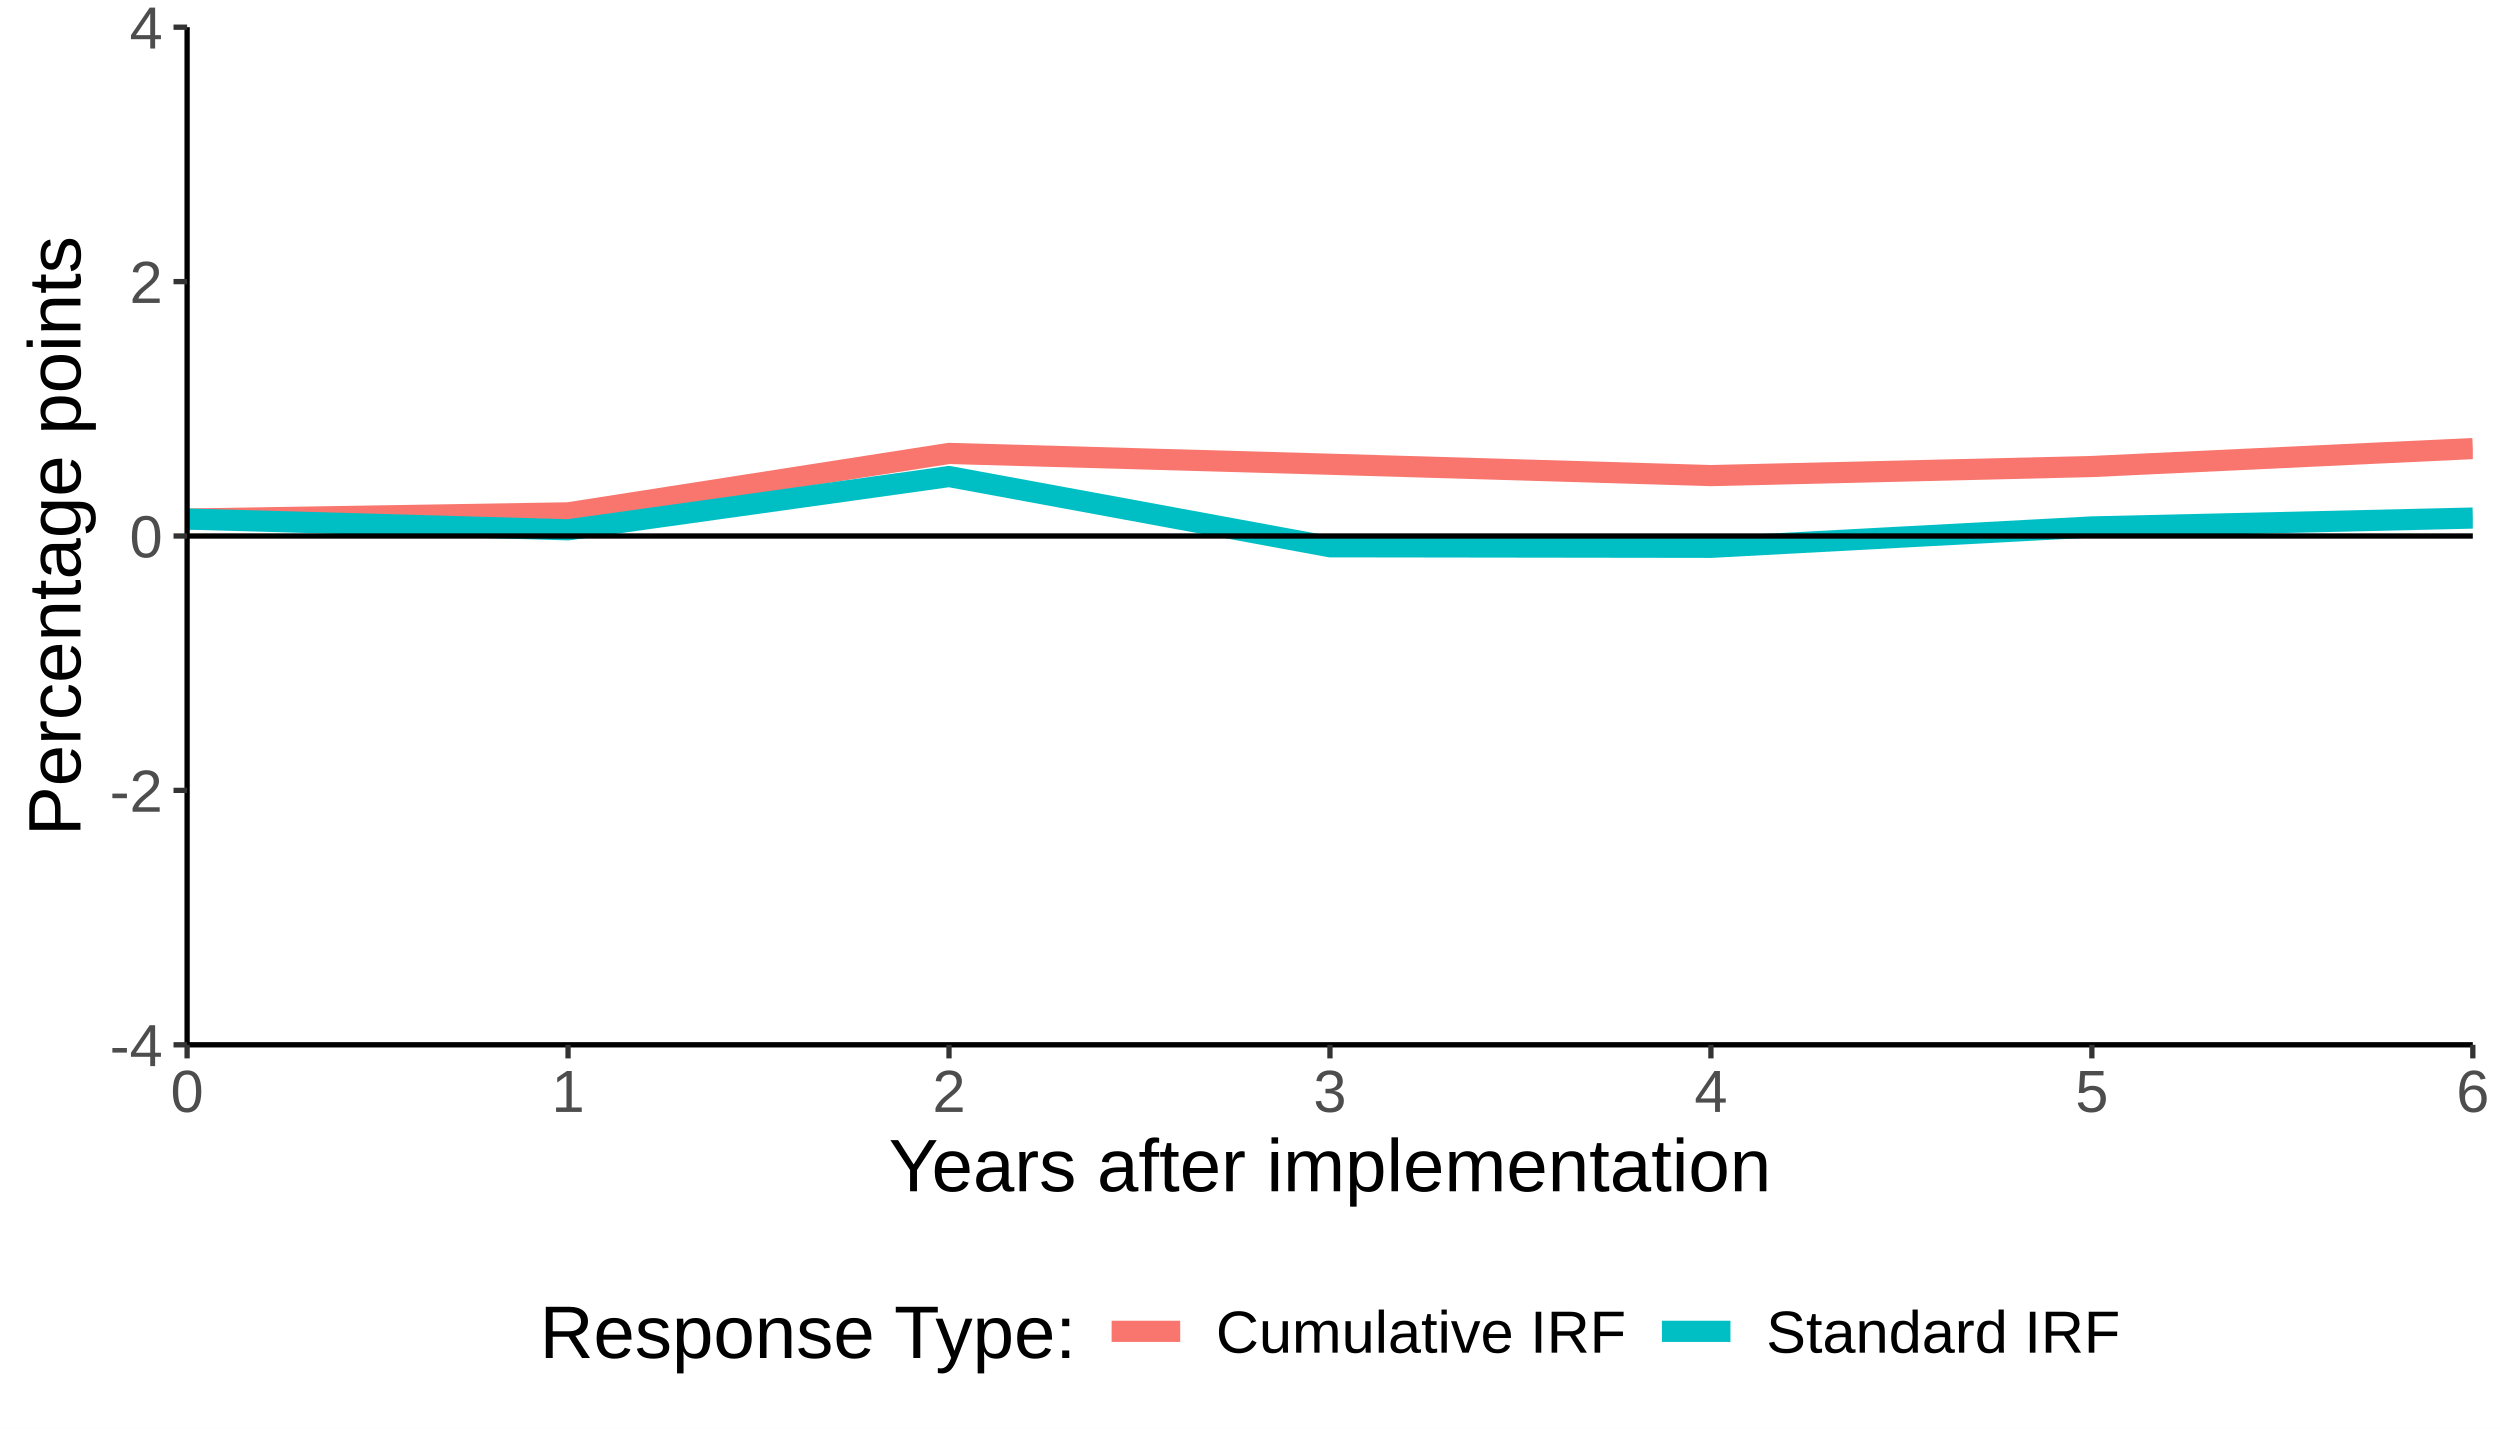
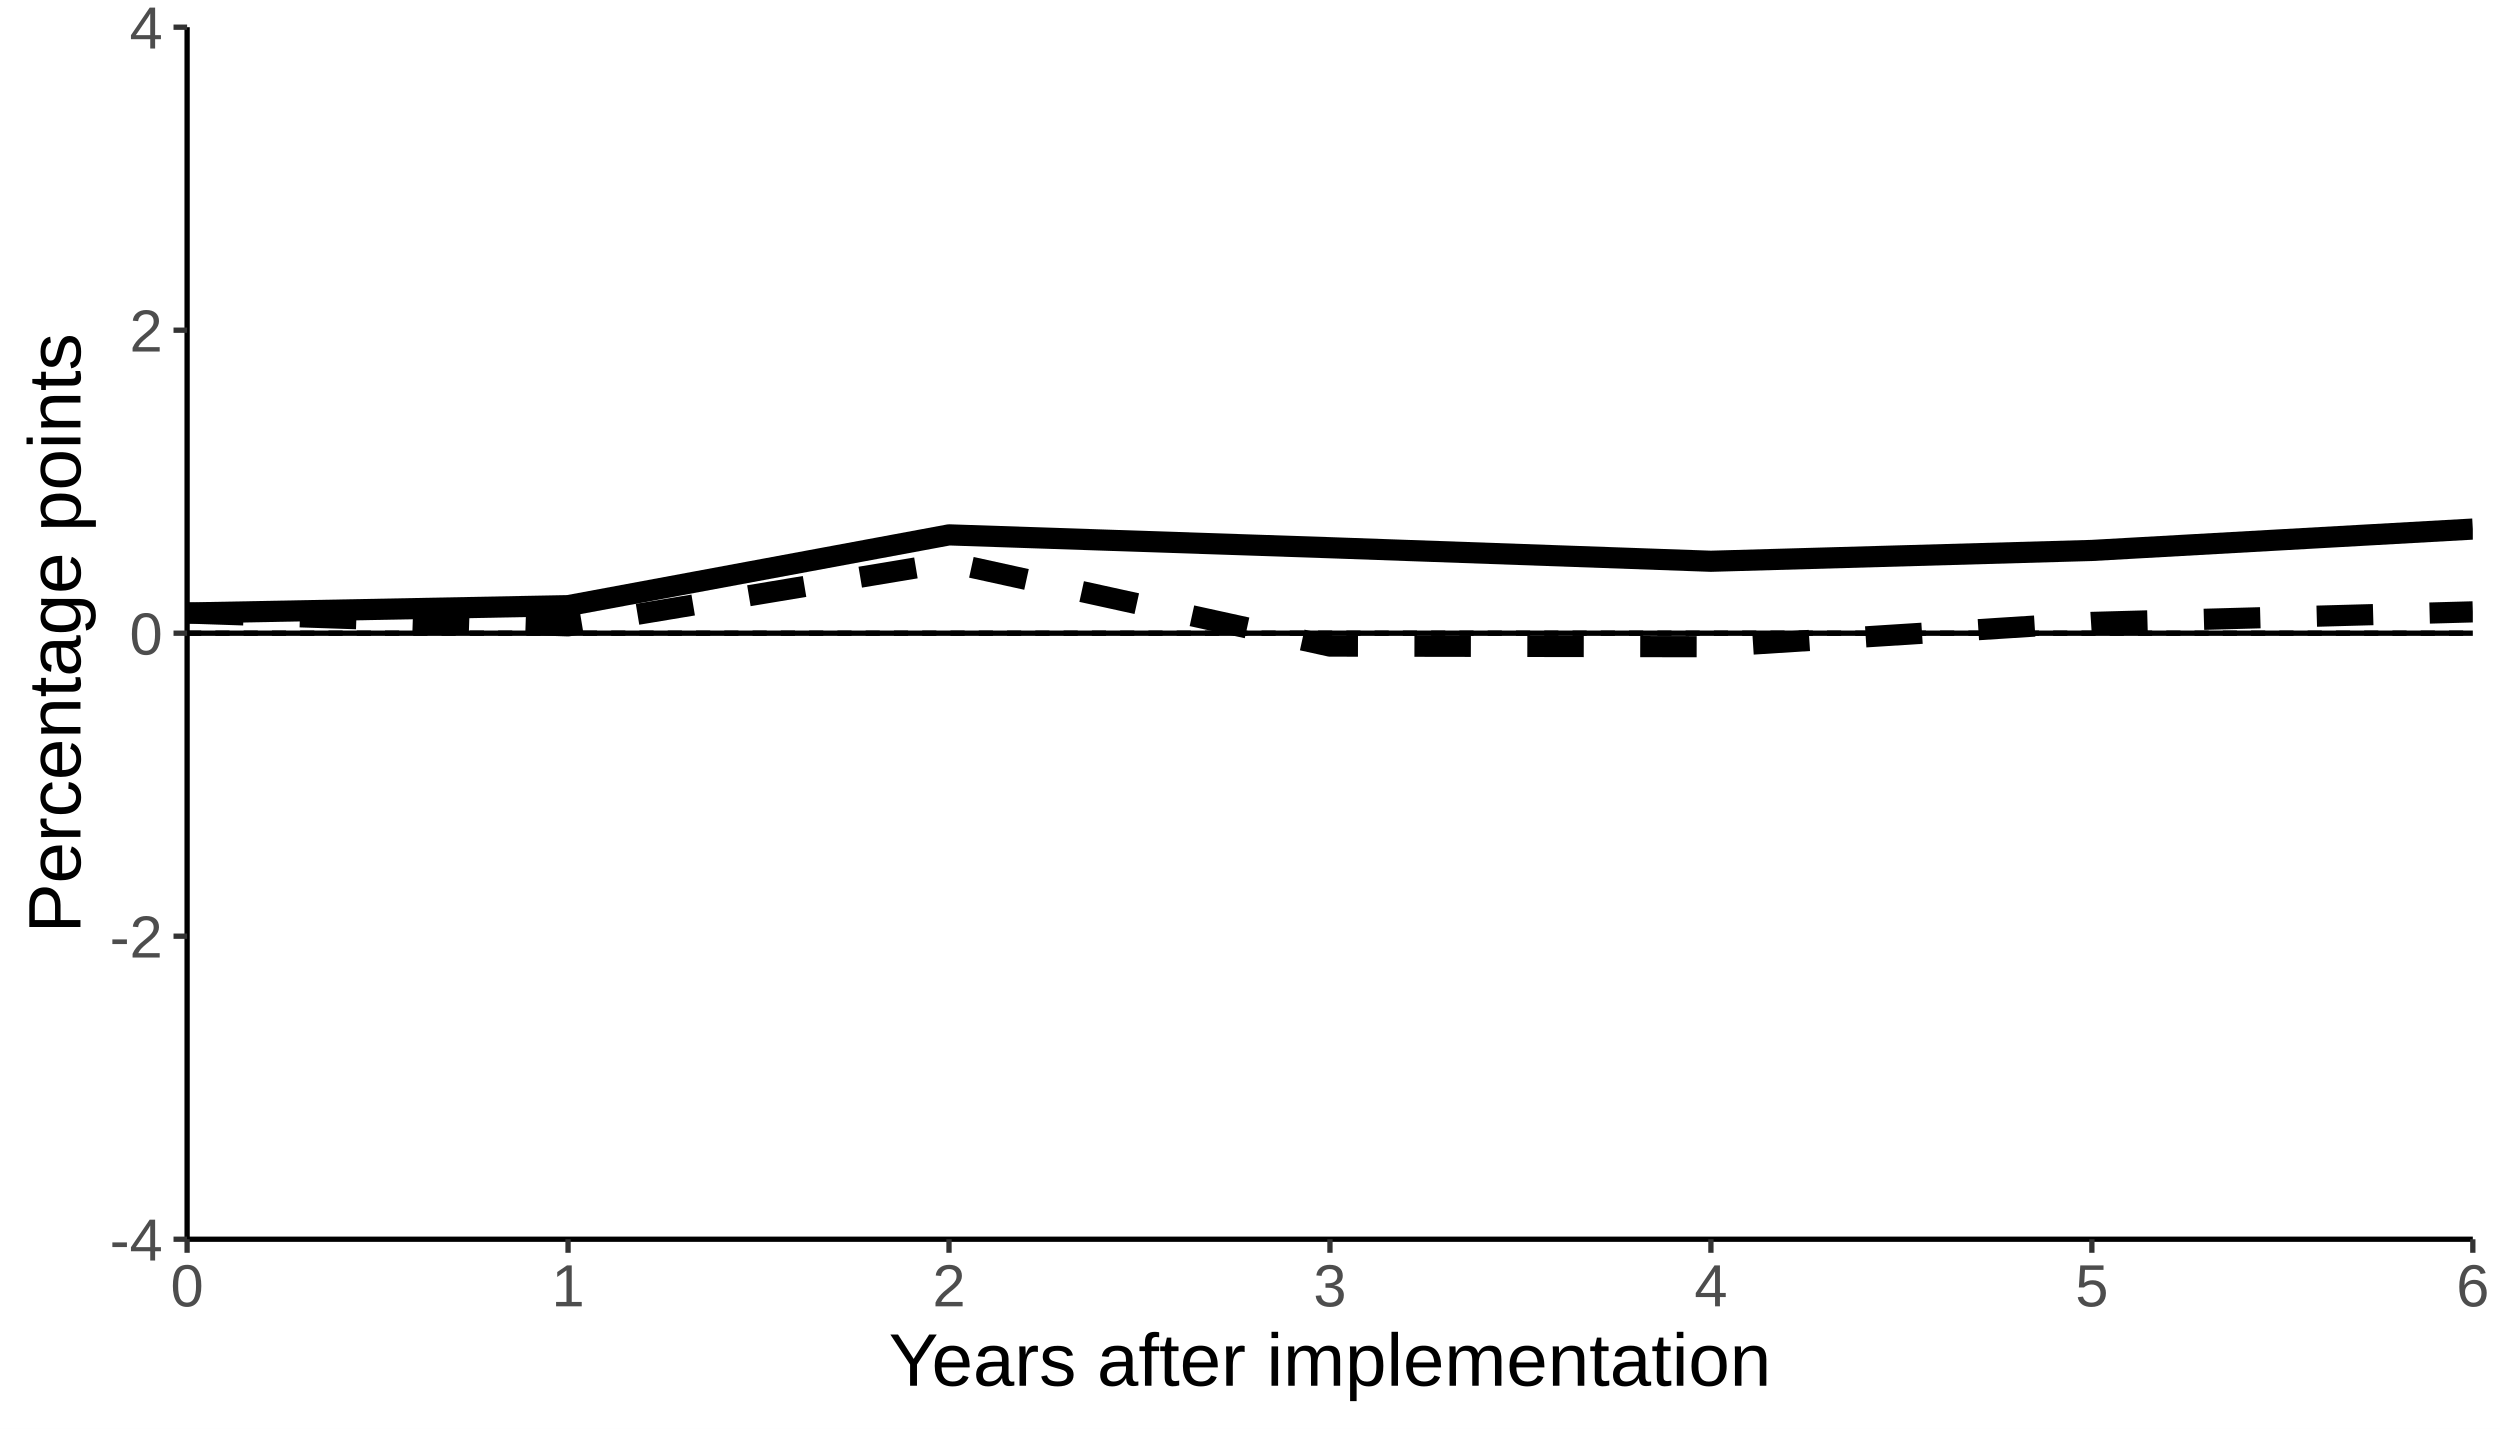
<svg xmlns="http://www.w3.org/2000/svg" class="svglite" width="504.00pt" height="288.00pt" viewBox="0 0 504.00 288.00">
  <defs>
    <style type="text/css">
    .svglite line, .svglite polyline, .svglite polygon, .svglite path, .svglite rect, .svglite circle {
      fill: none;
      stroke: #000000;
      stroke-linecap: round;
      stroke-linejoin: round;
      stroke-miterlimit: 10.00;
    }
    .svglite text {
      white-space: pre;
    }
  </style>
  </defs>
  <rect width="100%" height="100%" style="stroke: none; fill: #FFFFFF;" />
  <defs>
    <clipPath id="cpMC4wMHw1MDQuMDB8MC4wMHwyODguMDA=">
      <rect x="0.00" y="0.00" width="504.00" height="288.00" />
    </clipPath>
  </defs>
  <g clip-path="url(#cpMC4wMHw1MDQuMDB8MC4wMHwyODguMDA=)">
    <rect x="0.00" y="0.00" width="504.00" height="288.00" style="stroke-width: 1.07; stroke: #FFFFFF; fill: #FFFFFF;" />
  </g>
  <defs>
-     <clipPath id="cpMzcuNzJ8NDk4LjUyfDUuNDh8MjEwLjYz">
-       <rect x="37.72" y="5.48" width="460.80" height="205.15" />
+     <clipPath id="cpMzcuNzJ8NDk4LjUyfDUuNDh8MjQ5Ljgz">
+       <rect x="37.72" y="5.48" width="460.80" height="244.35" />
    </clipPath>
  </defs>
-   <g clip-path="url(#cpMzcuNzJ8NDk4LjUyfDUuNDh8MjEwLjYz)">
-     <rect x="37.72" y="5.48" width="460.80" height="205.15" style="stroke-width: 1.07; stroke: none; fill: #FFFFFF;" />
-     <polyline points="37.72,104.64 114.52,103.39 191.32,91.41 268.12,93.59 344.92,95.88 421.72,94.05 498.52,90.43 " style="stroke-width: 4.27; stroke: #F8766D; stroke-linecap: butt;" />
-     <polyline points="37.72,104.64 114.52,106.81 191.32,96.07 268.12,110.23 344.92,110.34 421.72,106.23 498.52,104.44 " style="stroke-width: 4.27; stroke: #00BFC4; stroke-linecap: butt;" />
-     <polyline points="37.72,108.06 37.72,108.06 114.52,108.06 114.52,108.06 191.32,108.06 191.32,108.06 268.12,108.06 268.12,108.06 344.92,108.06 344.92,108.06 421.72,108.06 421.72,108.06 498.52,108.06 498.52,108.06 " style="stroke-width: 1.07; stroke-linecap: butt;" />
+   <g clip-path="url(#cpMzcuNzJ8NDk4LjUyfDUuNDh8MjQ5Ljgz)">
+     <rect x="37.72" y="5.48" width="460.80" height="244.35" style="stroke-width: 1.07; stroke: none; fill: #FFFFFF;" />
+     <polyline points="37.72,123.58 114.52,122.10 191.32,107.83 268.12,110.42 344.92,113.15 421.72,110.97 498.52,106.66 " style="stroke-width: 4.27; stroke-linecap: butt;" />
+     <polyline points="37.72,123.58 114.52,126.17 191.32,113.38 268.12,130.25 344.92,130.38 421.72,125.48 498.52,123.35 " style="stroke-width: 4.27; stroke-dasharray: 11.38,11.38; stroke-linecap: butt;" />
+     <polyline points="37.72,127.65 114.52,127.65 191.32,127.65 268.12,127.65 344.92,127.65 421.72,127.65 498.52,127.65 " style="stroke-width: 1.07; stroke-linecap: butt;" />
+     <polyline points="37.72,127.65 114.52,127.65 191.32,127.65 268.12,127.65 344.92,127.65 421.72,127.65 498.52,127.65 " style="stroke-width: 1.07; stroke-dasharray: 2.85,2.85; stroke-linecap: butt;" />
  </g>
  <g clip-path="url(#cpMC4wMHw1MDQuMDB8MC4wMHwyODguMDA=)">
-     <polyline points="37.72,210.63 37.72,5.48 " style="stroke-width: 1.07; stroke-linecap: butt;" />
-     <text x="32.79" y="214.93" text-anchor="end" style="font-size: 12.00px;fill: #4D4D4D; font-family: &quot;Arial&quot;;" textLength="10.67px" lengthAdjust="spacingAndGlyphs">-4</text>
-     <text x="32.79" y="163.64" text-anchor="end" style="font-size: 12.00px;fill: #4D4D4D; font-family: &quot;Arial&quot;;" textLength="10.67px" lengthAdjust="spacingAndGlyphs">-2</text>
-     <text x="32.79" y="112.35" text-anchor="end" style="font-size: 12.00px;fill: #4D4D4D; font-family: &quot;Arial&quot;;" textLength="6.67px" lengthAdjust="spacingAndGlyphs">0</text>
-     <text x="32.79" y="61.07" text-anchor="end" style="font-size: 12.00px;fill: #4D4D4D; font-family: &quot;Arial&quot;;" textLength="6.67px" lengthAdjust="spacingAndGlyphs">2</text>
+     <polyline points="37.72,249.83 37.72,5.48 " style="stroke-width: 1.07; stroke-linecap: butt;" />
+     <text x="32.79" y="254.13" text-anchor="end" style="font-size: 12.00px;fill: #4D4D4D; font-family: &quot;Arial&quot;;" textLength="10.67px" lengthAdjust="spacingAndGlyphs">-4</text>
+     <text x="32.79" y="193.04" text-anchor="end" style="font-size: 12.00px;fill: #4D4D4D; font-family: &quot;Arial&quot;;" textLength="10.67px" lengthAdjust="spacingAndGlyphs">-2</text>
+     <text x="32.79" y="131.95" text-anchor="end" style="font-size: 12.00px;fill: #4D4D4D; font-family: &quot;Arial&quot;;" textLength="6.67px" lengthAdjust="spacingAndGlyphs">0</text>
+     <text x="32.79" y="70.87" text-anchor="end" style="font-size: 12.00px;fill: #4D4D4D; font-family: &quot;Arial&quot;;" textLength="6.67px" lengthAdjust="spacingAndGlyphs">2</text>
    <text x="32.79" y="9.78" text-anchor="end" style="font-size: 12.00px;fill: #4D4D4D; font-family: &quot;Arial&quot;;" textLength="6.67px" lengthAdjust="spacingAndGlyphs">4</text>
-     <polyline points="34.98,210.63 37.72,210.63 " style="stroke-width: 1.07; stroke: #333333; stroke-linecap: butt;" />
-     <polyline points="34.98,159.34 37.72,159.34 " style="stroke-width: 1.07; stroke: #333333; stroke-linecap: butt;" />
-     <polyline points="34.98,108.06 37.72,108.06 " style="stroke-width: 1.07; stroke: #333333; stroke-linecap: butt;" />
-     <polyline points="34.98,56.77 37.72,56.77 " style="stroke-width: 1.07; stroke: #333333; stroke-linecap: butt;" />
+     <polyline points="34.98,249.83 37.72,249.83 " style="stroke-width: 1.07; stroke: #333333; stroke-linecap: butt;" />
+     <polyline points="34.98,188.74 37.72,188.74 " style="stroke-width: 1.07; stroke: #333333; stroke-linecap: butt;" />
+     <polyline points="34.98,127.65 37.72,127.65 " style="stroke-width: 1.07; stroke: #333333; stroke-linecap: butt;" />
+     <polyline points="34.98,66.57 37.72,66.57 " style="stroke-width: 1.07; stroke: #333333; stroke-linecap: butt;" />
    <polyline points="34.98,5.48 37.72,5.48 " style="stroke-width: 1.07; stroke: #333333; stroke-linecap: butt;" />
-     <polyline points="37.72,210.63 498.52,210.63 " style="stroke-width: 1.07; stroke-linecap: butt;" />
-     <polyline points="37.72,213.37 37.72,210.63 " style="stroke-width: 1.07; stroke: #333333; stroke-linecap: butt;" />
-     <polyline points="114.52,213.37 114.52,210.63 " style="stroke-width: 1.07; stroke: #333333; stroke-linecap: butt;" />
-     <polyline points="191.32,213.37 191.32,210.63 " style="stroke-width: 1.07; stroke: #333333; stroke-linecap: butt;" />
-     <polyline points="268.12,213.37 268.12,210.63 " style="stroke-width: 1.07; stroke: #333333; stroke-linecap: butt;" />
-     <polyline points="344.92,213.37 344.92,210.63 " style="stroke-width: 1.07; stroke: #333333; stroke-linecap: butt;" />
-     <polyline points="421.72,213.37 421.72,210.63 " style="stroke-width: 1.07; stroke: #333333; stroke-linecap: butt;" />
-     <polyline points="498.52,213.37 498.52,210.63 " style="stroke-width: 1.07; stroke: #333333; stroke-linecap: butt;" />
-     <text x="37.72" y="224.16" text-anchor="middle" style="font-size: 12.00px;fill: #4D4D4D; font-family: &quot;Arial&quot;;" textLength="6.67px" lengthAdjust="spacingAndGlyphs">0</text>
-     <text x="114.52" y="224.16" text-anchor="middle" style="font-size: 12.00px;fill: #4D4D4D; font-family: &quot;Arial&quot;;" textLength="6.67px" lengthAdjust="spacingAndGlyphs">1</text>
-     <text x="191.32" y="224.16" text-anchor="middle" style="font-size: 12.00px;fill: #4D4D4D; font-family: &quot;Arial&quot;;" textLength="6.67px" lengthAdjust="spacingAndGlyphs">2</text>
-     <text x="268.12" y="224.16" text-anchor="middle" style="font-size: 12.00px;fill: #4D4D4D; font-family: &quot;Arial&quot;;" textLength="6.67px" lengthAdjust="spacingAndGlyphs">3</text>
-     <text x="344.92" y="224.16" text-anchor="middle" style="font-size: 12.00px;fill: #4D4D4D; font-family: &quot;Arial&quot;;" textLength="6.67px" lengthAdjust="spacingAndGlyphs">4</text>
-     <text x="421.72" y="224.16" text-anchor="middle" style="font-size: 12.00px;fill: #4D4D4D; font-family: &quot;Arial&quot;;" textLength="6.67px" lengthAdjust="spacingAndGlyphs">5</text>
-     <text x="498.52" y="224.16" text-anchor="middle" style="font-size: 12.00px;fill: #4D4D4D; font-family: &quot;Arial&quot;;" textLength="6.67px" lengthAdjust="spacingAndGlyphs">6</text>
-     <text x="268.12" y="240.16" text-anchor="middle" style="font-size: 15.00px; font-family: &quot;Arial&quot;;" textLength="177.83px" lengthAdjust="spacingAndGlyphs">Years after implementation</text>
-     <text transform="translate(16.22,108.06) rotate(-90)" text-anchor="middle" style="font-size: 15.00px; font-family: &quot;Arial&quot;;" textLength="120.88px" lengthAdjust="spacingAndGlyphs">Percentage points</text>
-     <rect x="103.32" y="254.28" width="329.60" height="28.24" style="stroke-width: 1.07; stroke: none; fill: #FFFFFF;" />
-     <text x="108.80" y="273.77" style="font-size: 15.00px; font-family: &quot;Arial&quot;;" textLength="108.09px" lengthAdjust="spacingAndGlyphs">Response Type:</text>
-     <rect x="222.37" y="259.76" width="17.28" height="17.28" style="stroke-width: 1.07; stroke: none; fill: #FFFFFF;" />
-     <line x1="224.10" y1="268.40" x2="237.93" y2="268.40" style="stroke-width: 4.27; stroke: #F8766D; stroke-linecap: butt;" />
-     <rect x="333.31" y="259.76" width="17.28" height="17.28" style="stroke-width: 1.07; stroke: none; fill: #FFFFFF;" />
-     <line x1="335.04" y1="268.40" x2="348.86" y2="268.40" style="stroke-width: 4.27; stroke: #00BFC4; stroke-linecap: butt;" />
-     <text x="245.13" y="272.70" style="font-size: 12.00px; font-family: &quot;Arial&quot;;" textLength="82.70px" lengthAdjust="spacingAndGlyphs">Cumulative IRF</text>
-     <text x="356.07" y="272.70" style="font-size: 12.00px; font-family: &quot;Arial&quot;;" textLength="71.37px" lengthAdjust="spacingAndGlyphs">Standard IRF</text>
+     <polyline points="37.72,249.83 498.52,249.83 " style="stroke-width: 1.07; stroke-linecap: butt;" />
+     <polyline points="37.72,252.57 37.72,249.83 " style="stroke-width: 1.07; stroke: #333333; stroke-linecap: butt;" />
+     <polyline points="114.52,252.57 114.52,249.83 " style="stroke-width: 1.07; stroke: #333333; stroke-linecap: butt;" />
+     <polyline points="191.32,252.57 191.32,249.83 " style="stroke-width: 1.07; stroke: #333333; stroke-linecap: butt;" />
+     <polyline points="268.12,252.57 268.12,249.83 " style="stroke-width: 1.07; stroke: #333333; stroke-linecap: butt;" />
+     <polyline points="344.92,252.57 344.92,249.83 " style="stroke-width: 1.07; stroke: #333333; stroke-linecap: butt;" />
+     <polyline points="421.72,252.57 421.72,249.83 " style="stroke-width: 1.07; stroke: #333333; stroke-linecap: butt;" />
+     <polyline points="498.52,252.57 498.52,249.83 " style="stroke-width: 1.07; stroke: #333333; stroke-linecap: butt;" />
+     <text x="37.72" y="263.36" text-anchor="middle" style="font-size: 12.00px;fill: #4D4D4D; font-family: &quot;Arial&quot;;" textLength="6.67px" lengthAdjust="spacingAndGlyphs">0</text>
+     <text x="114.52" y="263.36" text-anchor="middle" style="font-size: 12.00px;fill: #4D4D4D; font-family: &quot;Arial&quot;;" textLength="6.67px" lengthAdjust="spacingAndGlyphs">1</text>
+     <text x="191.32" y="263.36" text-anchor="middle" style="font-size: 12.00px;fill: #4D4D4D; font-family: &quot;Arial&quot;;" textLength="6.67px" lengthAdjust="spacingAndGlyphs">2</text>
+     <text x="268.12" y="263.36" text-anchor="middle" style="font-size: 12.00px;fill: #4D4D4D; font-family: &quot;Arial&quot;;" textLength="6.67px" lengthAdjust="spacingAndGlyphs">3</text>
+     <text x="344.92" y="263.36" text-anchor="middle" style="font-size: 12.00px;fill: #4D4D4D; font-family: &quot;Arial&quot;;" textLength="6.67px" lengthAdjust="spacingAndGlyphs">4</text>
+     <text x="421.72" y="263.36" text-anchor="middle" style="font-size: 12.00px;fill: #4D4D4D; font-family: &quot;Arial&quot;;" textLength="6.67px" lengthAdjust="spacingAndGlyphs">5</text>
+     <text x="498.52" y="263.36" text-anchor="middle" style="font-size: 12.00px;fill: #4D4D4D; font-family: &quot;Arial&quot;;" textLength="6.67px" lengthAdjust="spacingAndGlyphs">6</text>
+     <text x="268.12" y="279.36" text-anchor="middle" style="font-size: 15.00px; font-family: &quot;Arial&quot;;" textLength="177.83px" lengthAdjust="spacingAndGlyphs">Years after implementation</text>
+     <text transform="translate(16.22,127.65) rotate(-90)" text-anchor="middle" style="font-size: 15.00px; font-family: &quot;Arial&quot;;" textLength="120.88px" lengthAdjust="spacingAndGlyphs">Percentage points</text>
  </g>
</svg>
